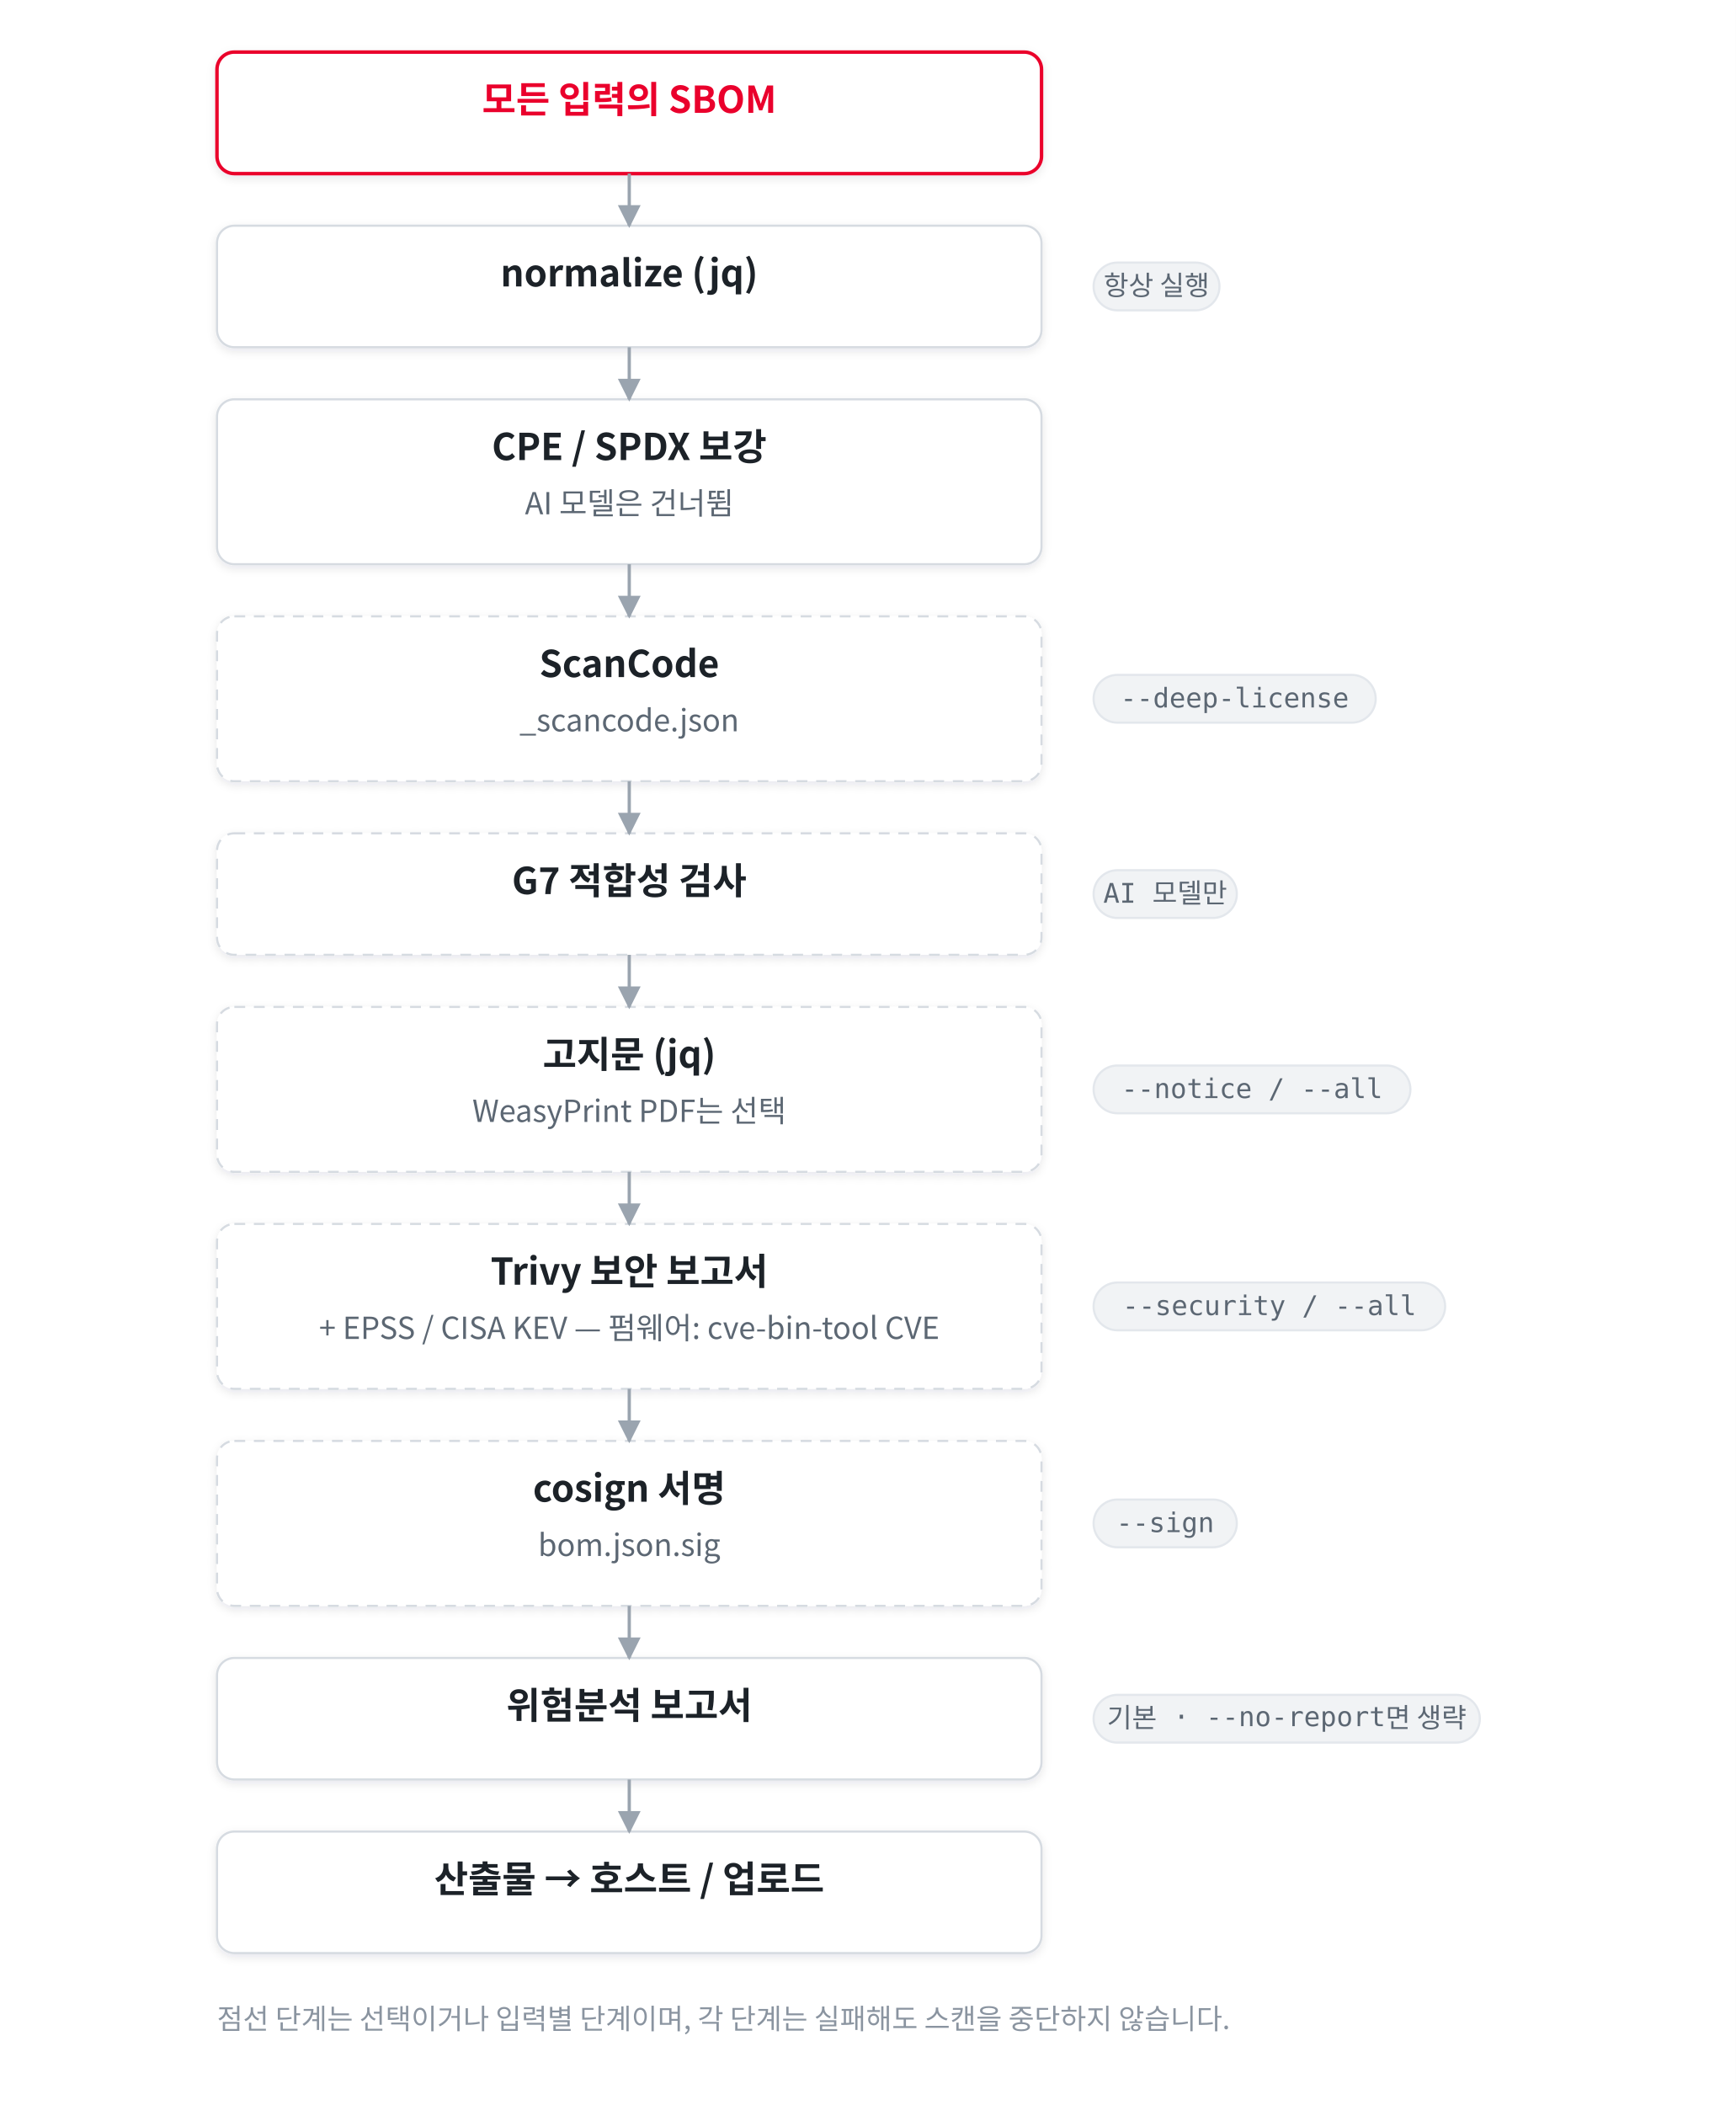
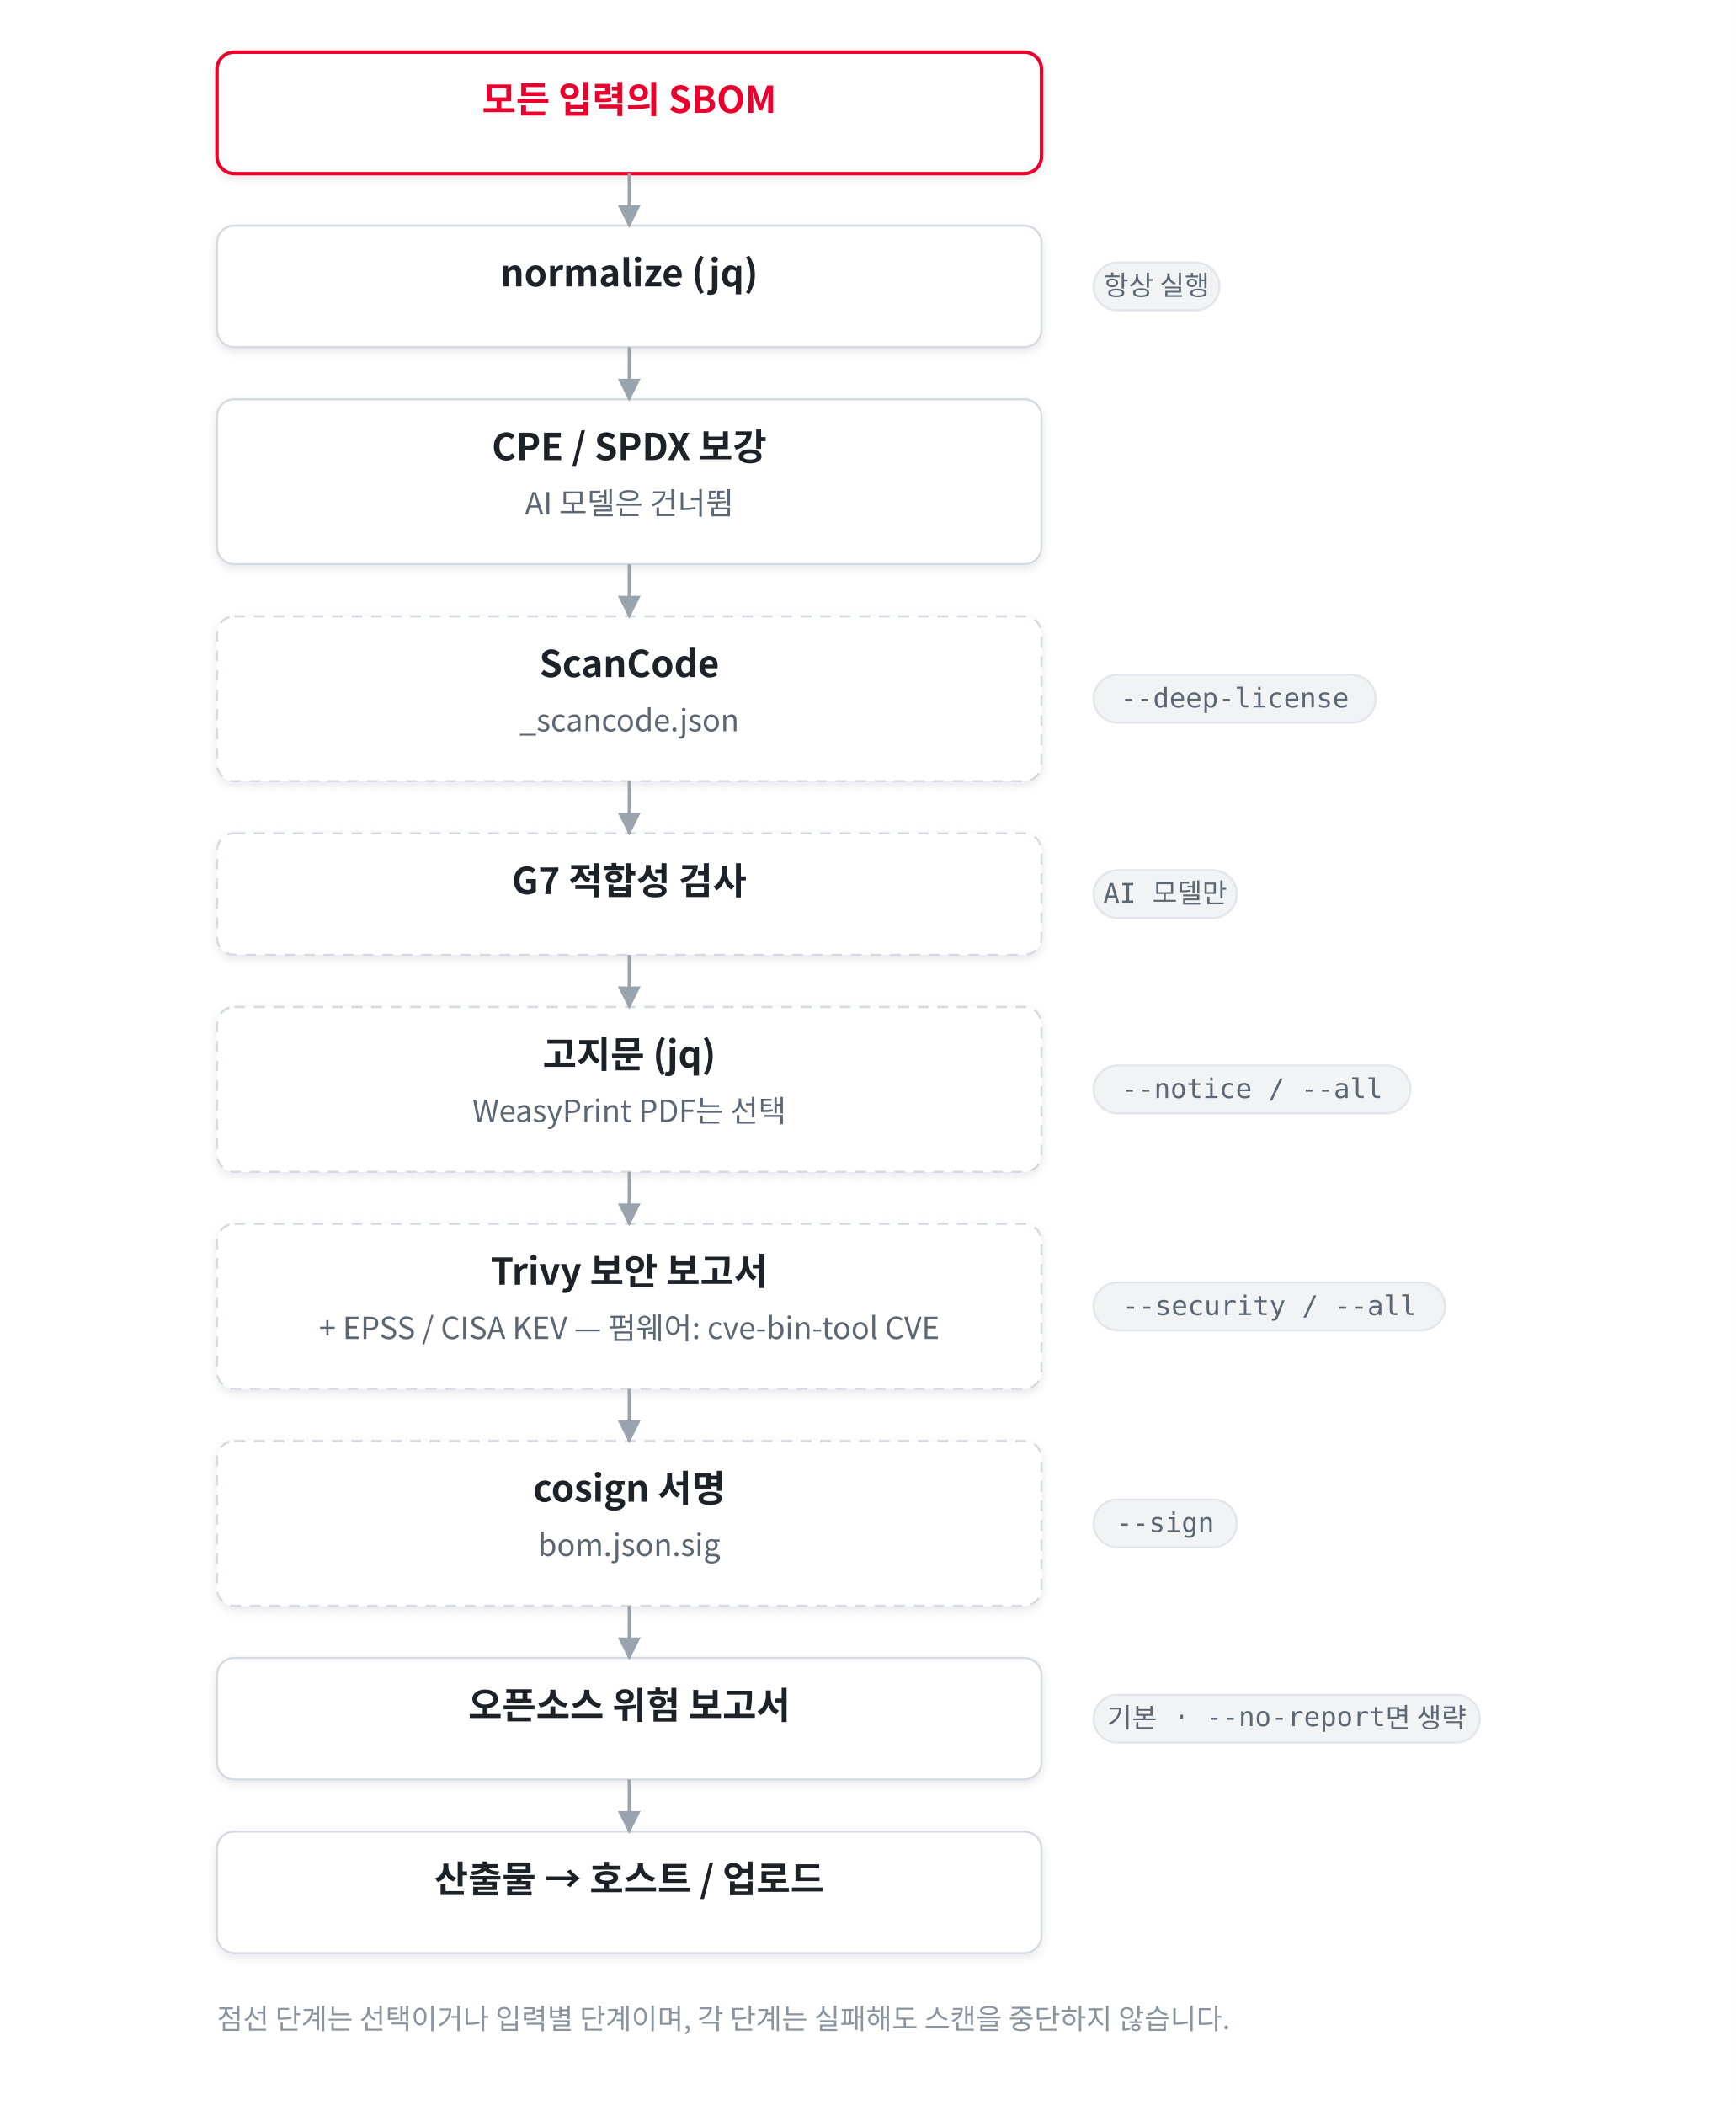
<svg xmlns="http://www.w3.org/2000/svg" width="800" height="970" viewBox="0 0 800 970">
  <defs>
    <marker id="arr" viewBox="0 0 10 10" refX="9" refY="5" markerWidth="7" markerHeight="7" orient="auto-start-reverse">
      <path d="M0,0 L10,5 L0,10 z" fill="#9aa4af" />
    </marker>
    <filter id="sh" x="-20%" y="-20%" width="140%" height="160%">
      <feDropShadow dx="0" dy="1.5" stdDeviation="2" flood-color="#1c2228" flood-opacity="0.10" />
    </filter>
  </defs>
  <rect width="800" height="970" fill="#ffffff" />
  <rect x="100" y="24" width="380" height="56" rx="8" fill="#ffffff" stroke="#EA002C" stroke-width="1.6" filter="url(#sh)" />
  <text x="290.0" y="52.0" text-anchor="middle" font-family="'Apple SD Gothic Neo','Noto Sans CJK KR','Malgun Gothic',sans-serif" font-size="17" font-weight="600" fill="#EA002C">모든 입력의 SBOM</text>
  <rect x="100" y="104" width="380" height="56" rx="8" fill="#ffffff" stroke="#d6dbe1" stroke-width="1" filter="url(#sh)" />
  <text x="290.0" y="132.0" text-anchor="middle" font-family="'Apple SD Gothic Neo','Noto Sans CJK KR','Malgun Gothic',sans-serif" font-size="17" font-weight="600" fill="#1c2228">normalize (jq)</text>
  <rect x="504" y="121.0" width="58" height="22" rx="11" fill="#f1f3f5" stroke="#e3e7ec" />
  <text x="533" y="136.0" text-anchor="middle" font-family="SFMono-Regular,Menlo,Consolas,monospace" font-size="12.5" fill="#5c6773">항상 실행</text>
  <rect x="100" y="184" width="380" height="76" rx="8" fill="#ffffff" stroke="#d6dbe1" stroke-width="1" filter="url(#sh)" />
  <text x="290.0" y="212.0" text-anchor="middle" font-family="'Apple SD Gothic Neo','Noto Sans CJK KR','Malgun Gothic',sans-serif" font-size="17" font-weight="600" fill="#1c2228">CPE / SPDX 보강</text>
  <text x="290.0" y="237.0" text-anchor="middle" font-family="'Apple SD Gothic Neo','Noto Sans CJK KR','Malgun Gothic',sans-serif" font-size="14" fill="#5c6773">AI 모델은 건너뜀</text>
  <rect x="100" y="284" width="380" height="76" rx="8" fill="#ffffff" stroke="#d6dbe1" stroke-width="1" stroke-dasharray="5 4" filter="url(#sh)" />
  <text x="290.0" y="312.0" text-anchor="middle" font-family="'Apple SD Gothic Neo','Noto Sans CJK KR','Malgun Gothic',sans-serif" font-size="17" font-weight="600" fill="#1c2228">ScanCode</text>
  <text x="290.0" y="337.0" text-anchor="middle" font-family="'Apple SD Gothic Neo','Noto Sans CJK KR','Malgun Gothic',sans-serif" font-size="14" fill="#5c6773">_scancode.json</text>
  <rect x="504" y="311.0" width="130" height="22" rx="11" fill="#f1f3f5" stroke="#e3e7ec" />
  <text x="569" y="326.0" text-anchor="middle" font-family="SFMono-Regular,Menlo,Consolas,monospace" font-size="12.5" fill="#5c6773">--deep-license</text>
  <rect x="100" y="384" width="380" height="56" rx="8" fill="#ffffff" stroke="#d6dbe1" stroke-width="1" stroke-dasharray="5 4" filter="url(#sh)" />
  <text x="290.0" y="412.0" text-anchor="middle" font-family="'Apple SD Gothic Neo','Noto Sans CJK KR','Malgun Gothic',sans-serif" font-size="17" font-weight="600" fill="#1c2228">G7 적합성 검사</text>
  <rect x="504" y="401.0" width="66" height="22" rx="11" fill="#f1f3f5" stroke="#e3e7ec" />
  <text x="537" y="416.0" text-anchor="middle" font-family="SFMono-Regular,Menlo,Consolas,monospace" font-size="12.5" fill="#5c6773">AI 모델만</text>
  <rect x="100" y="464" width="380" height="76" rx="8" fill="#ffffff" stroke="#d6dbe1" stroke-width="1" stroke-dasharray="5 4" filter="url(#sh)" />
  <text x="290.0" y="492.0" text-anchor="middle" font-family="'Apple SD Gothic Neo','Noto Sans CJK KR','Malgun Gothic',sans-serif" font-size="17" font-weight="600" fill="#1c2228">고지문 (jq)</text>
  <text x="290.0" y="517.0" text-anchor="middle" font-family="'Apple SD Gothic Neo','Noto Sans CJK KR','Malgun Gothic',sans-serif" font-size="14" fill="#5c6773">WeasyPrint PDF는 선택</text>
  <rect x="504" y="491.0" width="146" height="22" rx="11" fill="#f1f3f5" stroke="#e3e7ec" />
  <text x="577" y="506.0" text-anchor="middle" font-family="SFMono-Regular,Menlo,Consolas,monospace" font-size="12.5" fill="#5c6773">--notice / --all</text>
  <rect x="100" y="564" width="380" height="76" rx="8" fill="#ffffff" stroke="#d6dbe1" stroke-width="1" stroke-dasharray="5 4" filter="url(#sh)" />
  <text x="290.0" y="592.0" text-anchor="middle" font-family="'Apple SD Gothic Neo','Noto Sans CJK KR','Malgun Gothic',sans-serif" font-size="17" font-weight="600" fill="#1c2228">Trivy 보안 보고서</text>
  <text x="290.0" y="617.0" text-anchor="middle" font-family="'Apple SD Gothic Neo','Noto Sans CJK KR','Malgun Gothic',sans-serif" font-size="14" fill="#5c6773">+ EPSS / CISA KEV — 펌웨어: cve-bin-tool CVE</text>
  <rect x="504" y="591.0" width="162" height="22" rx="11" fill="#f1f3f5" stroke="#e3e7ec" />
  <text x="585" y="606.0" text-anchor="middle" font-family="SFMono-Regular,Menlo,Consolas,monospace" font-size="12.5" fill="#5c6773">--security / --all</text>
  <rect x="100" y="664" width="380" height="76" rx="8" fill="#ffffff" stroke="#d6dbe1" stroke-width="1" stroke-dasharray="5 4" filter="url(#sh)" />
  <text x="290.0" y="692.0" text-anchor="middle" font-family="'Apple SD Gothic Neo','Noto Sans CJK KR','Malgun Gothic',sans-serif" font-size="17" font-weight="600" fill="#1c2228">cosign 서명</text>
  <text x="290.0" y="717.0" text-anchor="middle" font-family="'Apple SD Gothic Neo','Noto Sans CJK KR','Malgun Gothic',sans-serif" font-size="14" fill="#5c6773">bom.json.sig</text>
  <rect x="504" y="691.0" width="66" height="22" rx="11" fill="#f1f3f5" stroke="#e3e7ec" />
  <text x="537" y="706.0" text-anchor="middle" font-family="SFMono-Regular,Menlo,Consolas,monospace" font-size="12.5" fill="#5c6773">--sign</text>
  <rect x="100" y="764" width="380" height="56" rx="8" fill="#ffffff" stroke="#d6dbe1" stroke-width="1" filter="url(#sh)" />
-   <text x="290.0" y="792.0" text-anchor="middle" font-family="'Apple SD Gothic Neo','Noto Sans CJK KR','Malgun Gothic',sans-serif" font-size="17" font-weight="600" fill="#1c2228">위험분석 보고서</text>
+   <text x="290.0" y="792.0" text-anchor="middle" font-family="'Apple SD Gothic Neo','Noto Sans CJK KR','Malgun Gothic',sans-serif" font-size="17" font-weight="600" fill="#1c2228">오픈소스 위험 보고서</text>
  <rect x="504" y="781.0" width="178" height="22" rx="11" fill="#f1f3f5" stroke="#e3e7ec" />
  <text x="593" y="796.0" text-anchor="middle" font-family="SFMono-Regular,Menlo,Consolas,monospace" font-size="12.5" fill="#5c6773">기본 · --no-report면 생략</text>
  <rect x="100" y="844" width="380" height="56" rx="8" fill="#ffffff" stroke="#d6dbe1" stroke-width="1" filter="url(#sh)" />
  <text x="290.0" y="872.0" text-anchor="middle" font-family="'Apple SD Gothic Neo','Noto Sans CJK KR','Malgun Gothic',sans-serif" font-size="17" font-weight="600" fill="#1c2228">산출물 → 호스트 / 업로드</text>
  <path d="M290.0,80 L290.0,104" fill="none" stroke="#9aa4af" stroke-width="1.5" marker-end="url(#arr)" />
  <path d="M290.0,160 L290.0,184" fill="none" stroke="#9aa4af" stroke-width="1.5" marker-end="url(#arr)" />
  <path d="M290.0,260 L290.0,284" fill="none" stroke="#9aa4af" stroke-width="1.5" marker-end="url(#arr)" />
  <path d="M290.0,360 L290.0,384" fill="none" stroke="#9aa4af" stroke-width="1.5" marker-end="url(#arr)" />
  <path d="M290.0,440 L290.0,464" fill="none" stroke="#9aa4af" stroke-width="1.5" marker-end="url(#arr)" />
  <path d="M290.0,540 L290.0,564" fill="none" stroke="#9aa4af" stroke-width="1.5" marker-end="url(#arr)" />
  <path d="M290.0,640 L290.0,664" fill="none" stroke="#9aa4af" stroke-width="1.5" marker-end="url(#arr)" />
  <path d="M290.0,740 L290.0,764" fill="none" stroke="#9aa4af" stroke-width="1.5" marker-end="url(#arr)" />
  <path d="M290.0,820 L290.0,844" fill="none" stroke="#9aa4af" stroke-width="1.5" marker-end="url(#arr)" />
  <text x="100" y="935" text-anchor="start" font-family="'Apple SD Gothic Neo','Noto Sans CJK KR','Malgun Gothic',sans-serif" font-size="13" font-weight="400" fill="#8a94a0">점선 단계는 선택이거나 입력별 단계이며, 각 단계는 실패해도 스캔을 중단하지 않습니다.</text>
</svg>
